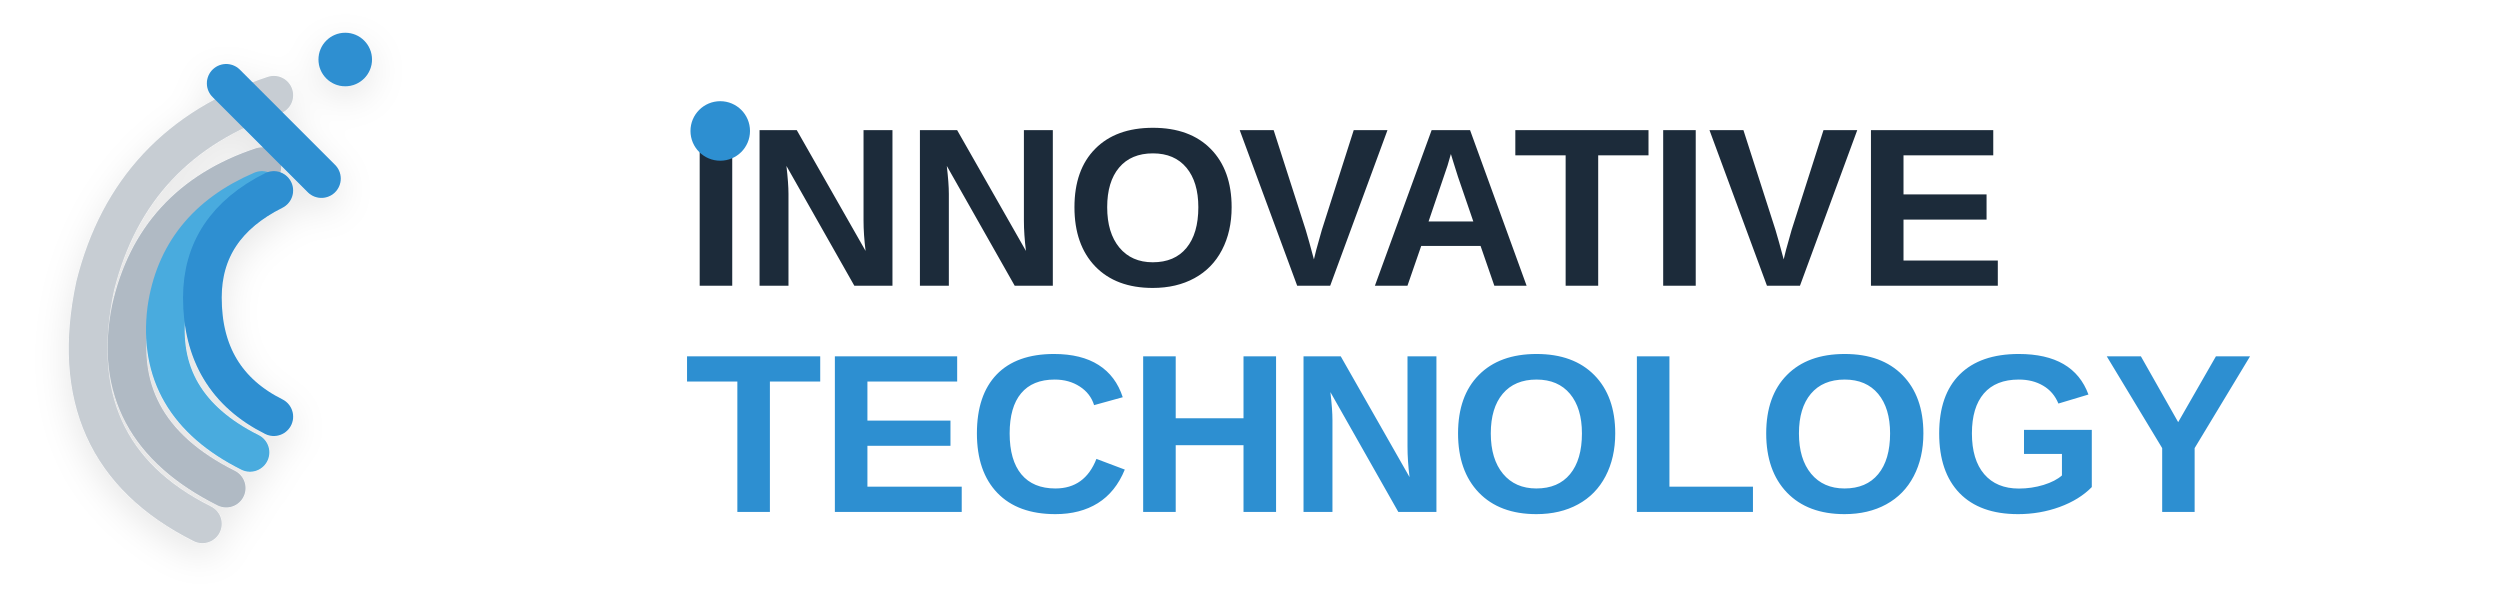
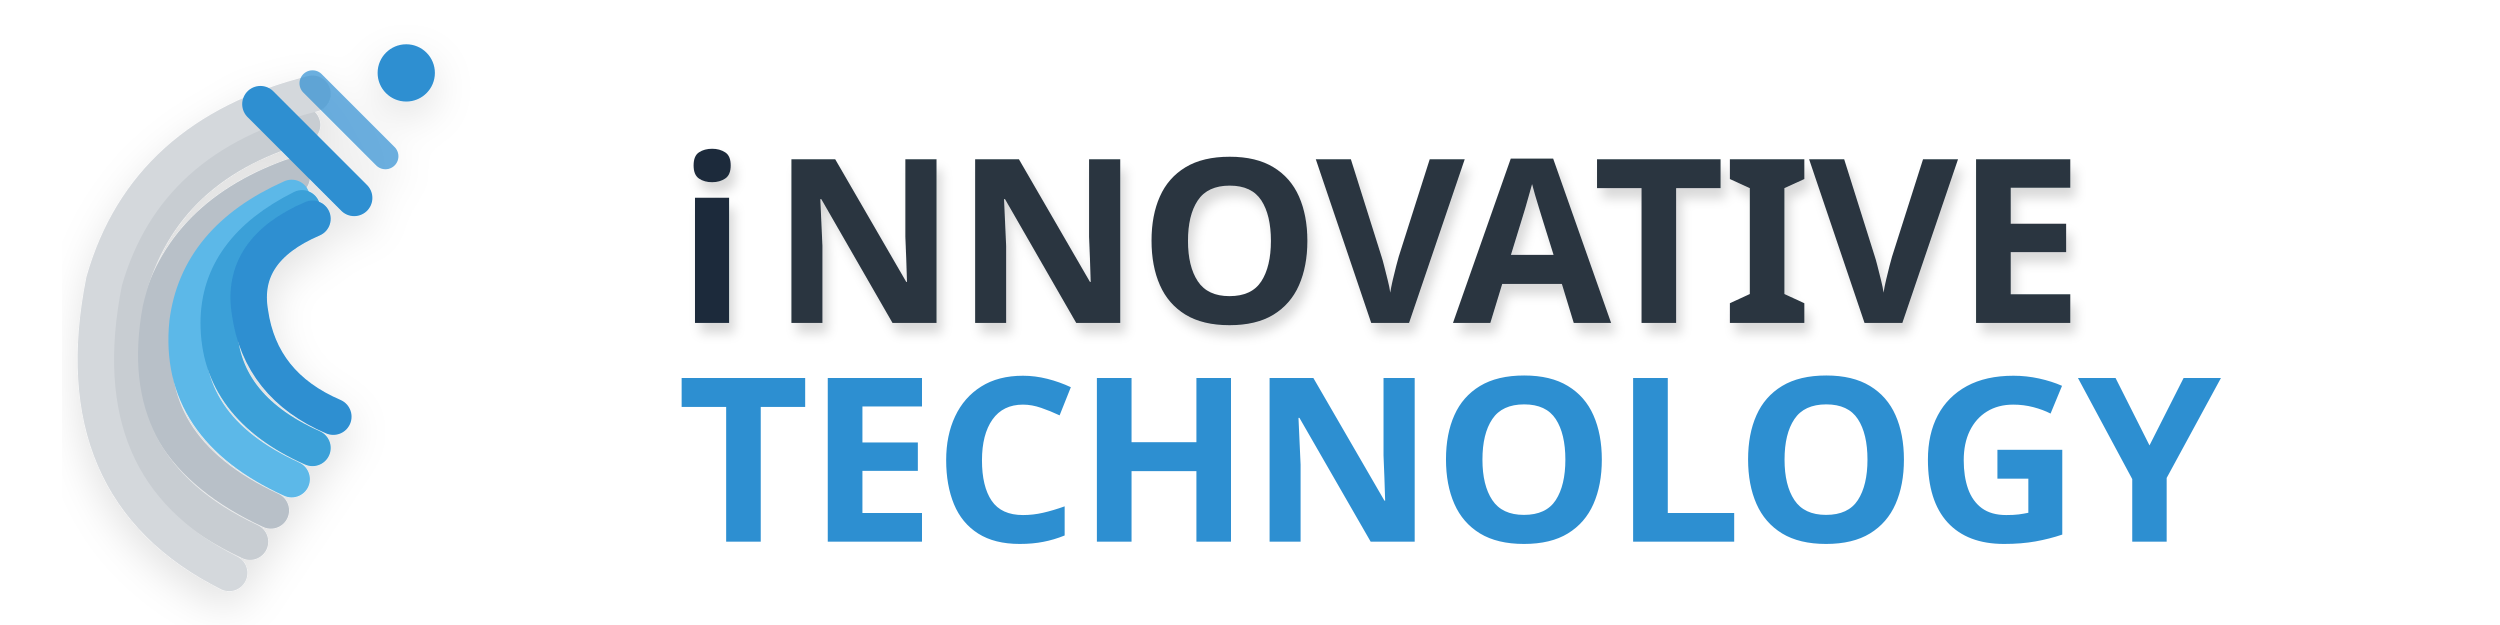
- <svg xmlns="http://www.w3.org/2000/svg" viewBox="0 0 420 100">
+ <svg xmlns="http://www.w3.org/2000/svg" viewBox="0 0 480 120" width="480" height="120">
  <defs>
-     <filter id="iconShadow" x="-20%" y="-20%" width="140%" height="140%">
-       <feDropShadow dx="0" dy="2" stdDeviation="3" flood-opacity="0.1" />
+     <filter id="shadow" x="-10%" y="-10%" width="130%" height="140%">
+       <feDropShadow dx="0" dy="3" stdDeviation="4" flood-opacity="0.12" />
+     </filter>
+     <filter id="textShadow" x="-5%" y="-10%" width="115%" height="130%">
+       <feDropShadow dx="1" dy="2" stdDeviation="1" flood-opacity="0.15" />
    </filter>
  </defs>
-   <g filter="url(#iconShadow)">
-     <path d="M38,82 Q18,72 22,52 Q26,34 44,28" fill="none" stroke="#B0BAC4" stroke-width="6.5" stroke-linecap="round" />
-     <path d="M34,88 Q10,76 16,48 Q22,24 46,16" fill="none" stroke="#C7CDD3" stroke-width="6.5" stroke-linecap="round" />
-     <path d="M42,76 Q26,68 28,52 Q30,38 44,32" fill="none" stroke="#4AABDE" stroke-width="6.5" stroke-linecap="round" />
-     <path d="M46,70 Q34,64 34,50 Q34,38 46,32" fill="none" stroke="#2D8FD1" stroke-width="6.5" stroke-linecap="round" />
-     <line x1="38" y1="14" x2="54" y2="30" stroke="#2D8FD1" stroke-width="6.5" stroke-linecap="round" />
-     <circle cx="58" cy="10" r="4.5" fill="#2D8FD1" />
+   <g transform="translate(10, 10)" filter="url(#shadow)">
+     <path d="M42,88 Q16,76 20,52 Q24,32 46,24" fill="none" stroke="#B8C0C8" stroke-width="7" stroke-linecap="round" />
+     <path d="M38,94 Q8,80 14,48 Q20,22 48,14" fill="none" stroke="#C8CDD2" stroke-width="7" stroke-linecap="round" />
+     <path d="M34,100 Q2,84 10,44 Q18,16 50,8" fill="none" stroke="#D4D8DC" stroke-width="7" stroke-linecap="round" />
+     <path d="M46,82 Q24,72 26,52 Q28,36 46,28" fill="none" stroke="#5CB8E8" stroke-width="7" stroke-linecap="round" />
+     <path d="M50,76 Q32,68 32,52 Q32,38 48,30" fill="none" stroke="#3AA0D8" stroke-width="7" stroke-linecap="round" />
+     <path d="M54,70 Q40,64 38,50 Q36,38 50,32" fill="none" stroke="#2D8FD1" stroke-width="7" stroke-linecap="round" />
+     <line x1="40" y1="10" x2="58" y2="28" stroke="#2D8FD1" stroke-width="7" stroke-linecap="round" />
+     <line x1="50" y1="6" x2="64" y2="20" stroke="#2D8FD1" stroke-width="5" stroke-linecap="round" opacity="0.7" />
+     <circle cx="68" cy="4" r="5.5" fill="#2D8FD1" />
  </g>
-   <text x="115" y="48" font-family="Poppins, Arial, sans-serif" font-weight="800" font-size="38" fill="#1C2B3A" letter-spacing="-0.5">INNOVATIVE</text>
-   <circle cx="121" cy="22" r="5" fill="#2D8FD1" />
-   <text x="115" y="86" font-family="Poppins, Arial, sans-serif" font-weight="800" font-size="38" fill="#2D8FD1" letter-spacing="-0.5">TECHNOLOGY</text>
+   <g filter="url(#textShadow)">
+     <text x="130" y="62" font-family="'Poppins', 'Arial Black', sans-serif" font-weight="800" font-size="44" fill="#1C2B3A" letter-spacing="-0.5">i</text>
+     <text x="148" y="62" font-family="'Poppins', 'Arial Black', sans-serif" font-weight="800" font-size="44" fill="#2A3540" letter-spacing="-0.5">NNOVATIVE</text>
+   </g>
+   <text x="130" y="104" font-family="'Poppins', 'Arial Black', sans-serif" font-weight="800" font-size="44" fill="#2D8FD1" letter-spacing="-0.5">TECHNOLOGY</text>
</svg>
